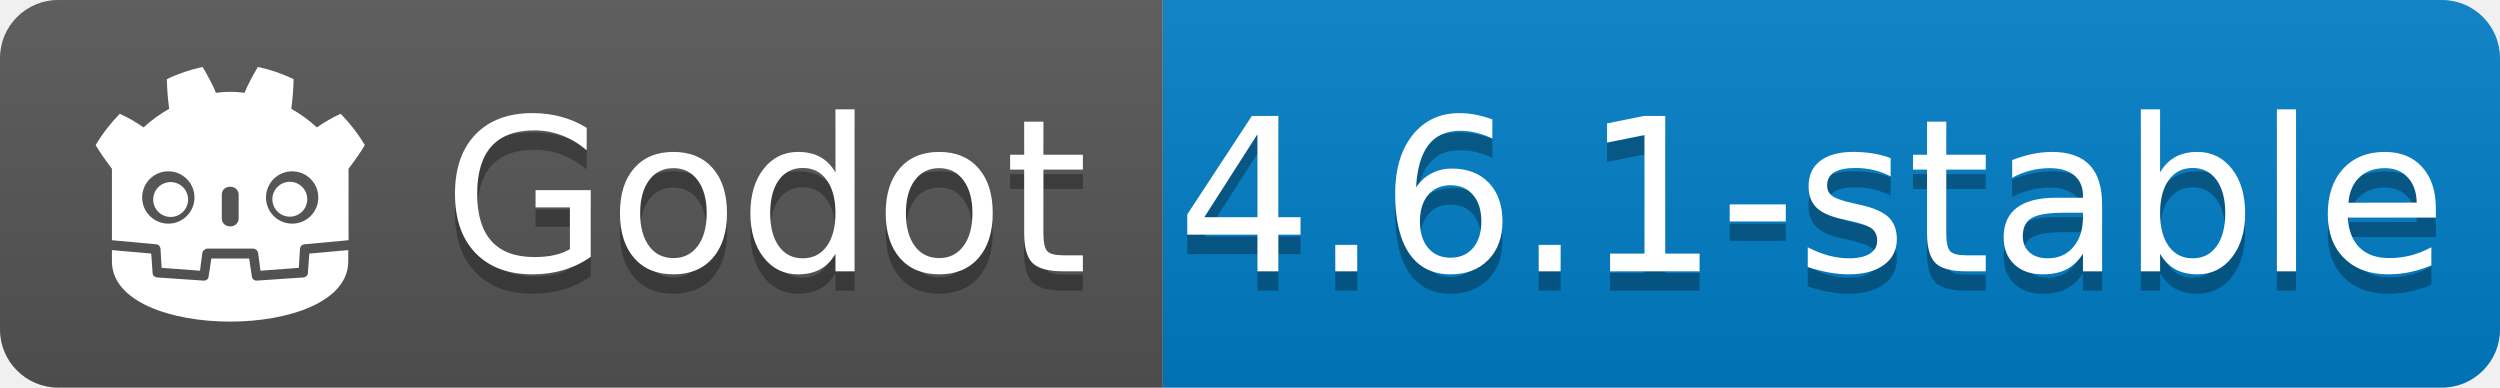
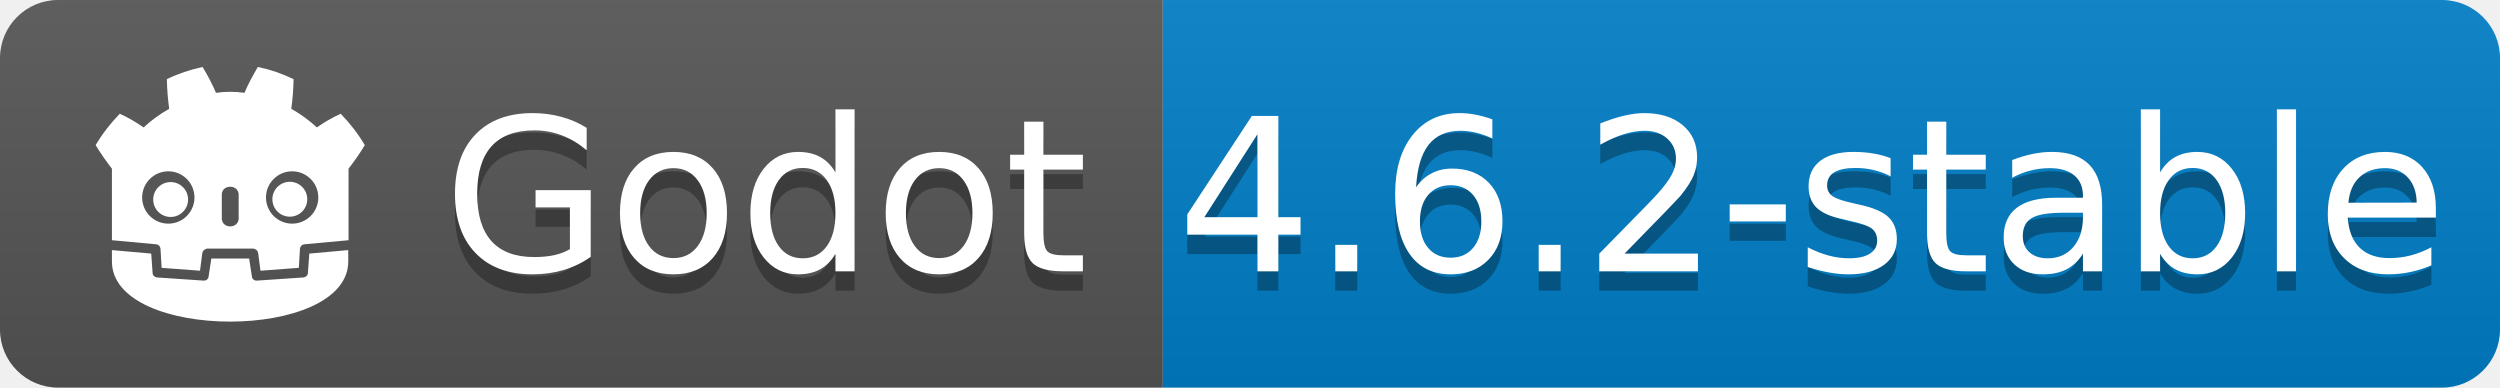
- <svg xmlns="http://www.w3.org/2000/svg" width="129" height="20" aria-label="Godot: 4.6.1-stable">
+ <svg xmlns="http://www.w3.org/2000/svg" width="129" height="20" aria-label="Godot: 4.6.2-stable">
  <linearGradient id="s" x2="0" y2="100%">
    <stop stop-color="#bbb" stop-opacity=".1" offset="0" />
    <stop stop-opacity=".1" offset="1" />
  </linearGradient>
  <clipPath id="r">
    <rect width="129" height="20" rx="3" fill="#fff" />
  </clipPath>
  <g clip-path="url(#r)">
    <rect width="60" height="20" fill="#555" />
    <rect x="60" width="69" height="20" fill="#007ec6" />
    <rect width="129" height="20" fill="url(#s)" />
  </g>
  <g fill="#fff" font-family="Verdana,Geneva,DejaVu Sans,sans-serif" font-size="110" text-anchor="middle" text-rendering="geometricPrecision">
    <text transform="scale(.1)" x="395" y="150" fill="#010101" fill-opacity=".3" aria-hidden="true" textLength="330">Godot</text>
    <text transform="scale(.1)" x="395" y="140" fill="#fff" textLength="330">Godot</text>
-     <text transform="scale(.1)" x="935" y="150" fill="#010101" fill-opacity=".3" aria-hidden="true" textLength="590">4.6.1-stable</text>
-     <text transform="scale(.1)" x="935" y="140" fill="#fff" textLength="590">4.6.1-stable</text>
+     <text transform="scale(.1)" x="935" y="150" fill="#010101" fill-opacity=".3" aria-hidden="true" textLength="590">4.6.2-stable</text>
+     <text transform="scale(.1)" x="935" y="140" fill="#fff" textLength="590">4.6.2-stable</text>
    <g transform="matrix(.015 0 0 .015 4.2 2.3)">
      <path d="m777 532a60 60 0 01-60 60 60 60 0 01-60-60 60 60 0 0160-60 60 60 0 0160 60zm-360-455c-43 9.3-84 23-123 42 .67 34 3.3 68 8 102-32 18-61 39-88 64-26-18-53-34-82-47-32 33-60 69-83 108 17 28 36 55 56 81v246l152 14c8 .67 13 5.4 15 14l4 67 132 9.9 8-61c1.3-7.3 6.3-12 15-15h162c8.7 2.7 14 7.6 15 15l8 61 132-9.9 4-67c2-8.7 7-13 15-14l152-14v-246c20-26 39-53 56-81-23-39-51-75-83-108-29 13-56 29-82 47-27-25-56-46-88-64 4.7-34 7.3-68 8-102-39-19-80-33-123-42-17 29-33 58-46 89-33-4.7-65-4.7-98 0-13-31-29-60-46-89zm-118 359a90 90 0 0190 90 90 90 0 01-90 90 90 90 0 01-90-90 90 90 0 0190-90zm426 0a90 90 0 0190 90 90 90 0 01-90 90 90 90 0 01-90-90 90 90 0 0190-90zm-213 53c14 0 27 8.4 29 25v86c-3 34-55 34-58 0v-86c1.5-17 15-25 29-25zm-407 218v39c0 276 813 276 813 0v-39l-134 12-5 69c-1.3 6.7-6.1 11-14 13l-162 11c-8 0-13-3.6-16-11l-10-65h-130l-9.9 65c-2.7 7.3-8 11-16 11l-162-11c-8-2-13-6.4-14-13l-4.9-69zm262-174a60 60 0 01-60 60 60 60 0 01-60-60 60 60 0 0160-60 60 60 0 0160 60z" />
    </g>
  </g>
</svg>
